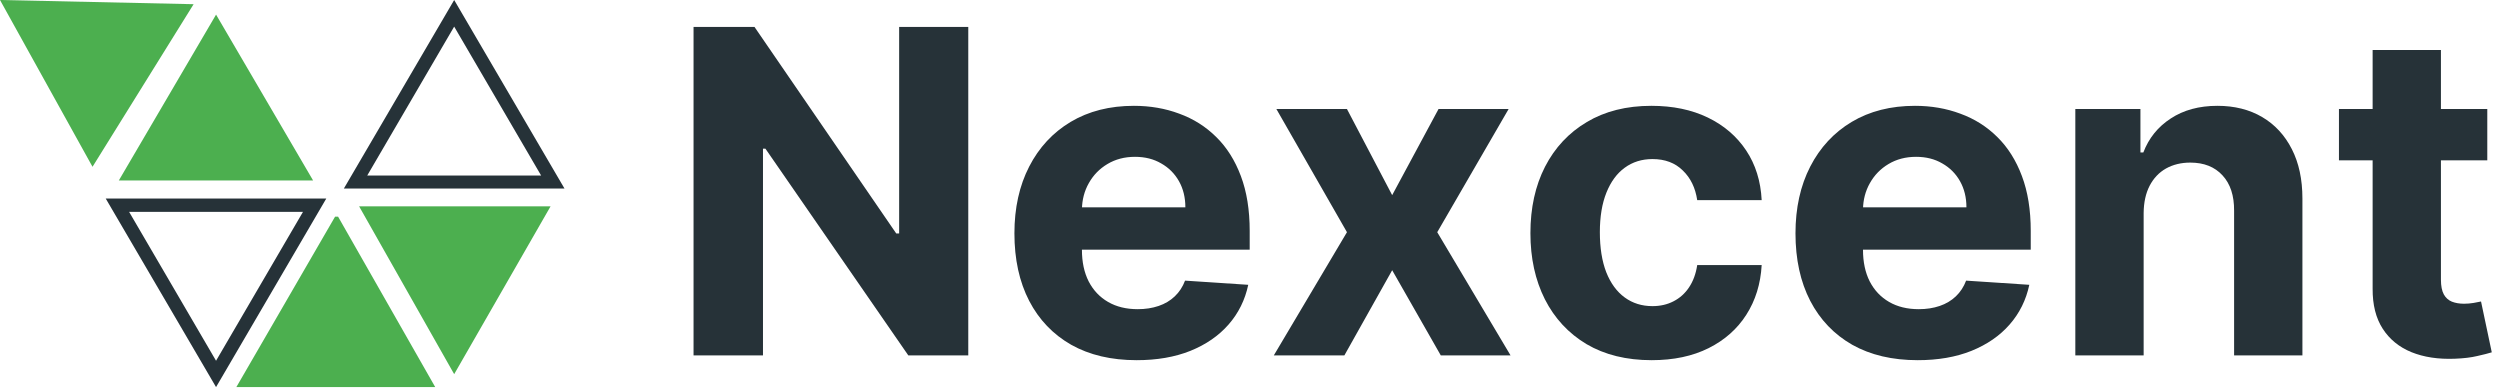
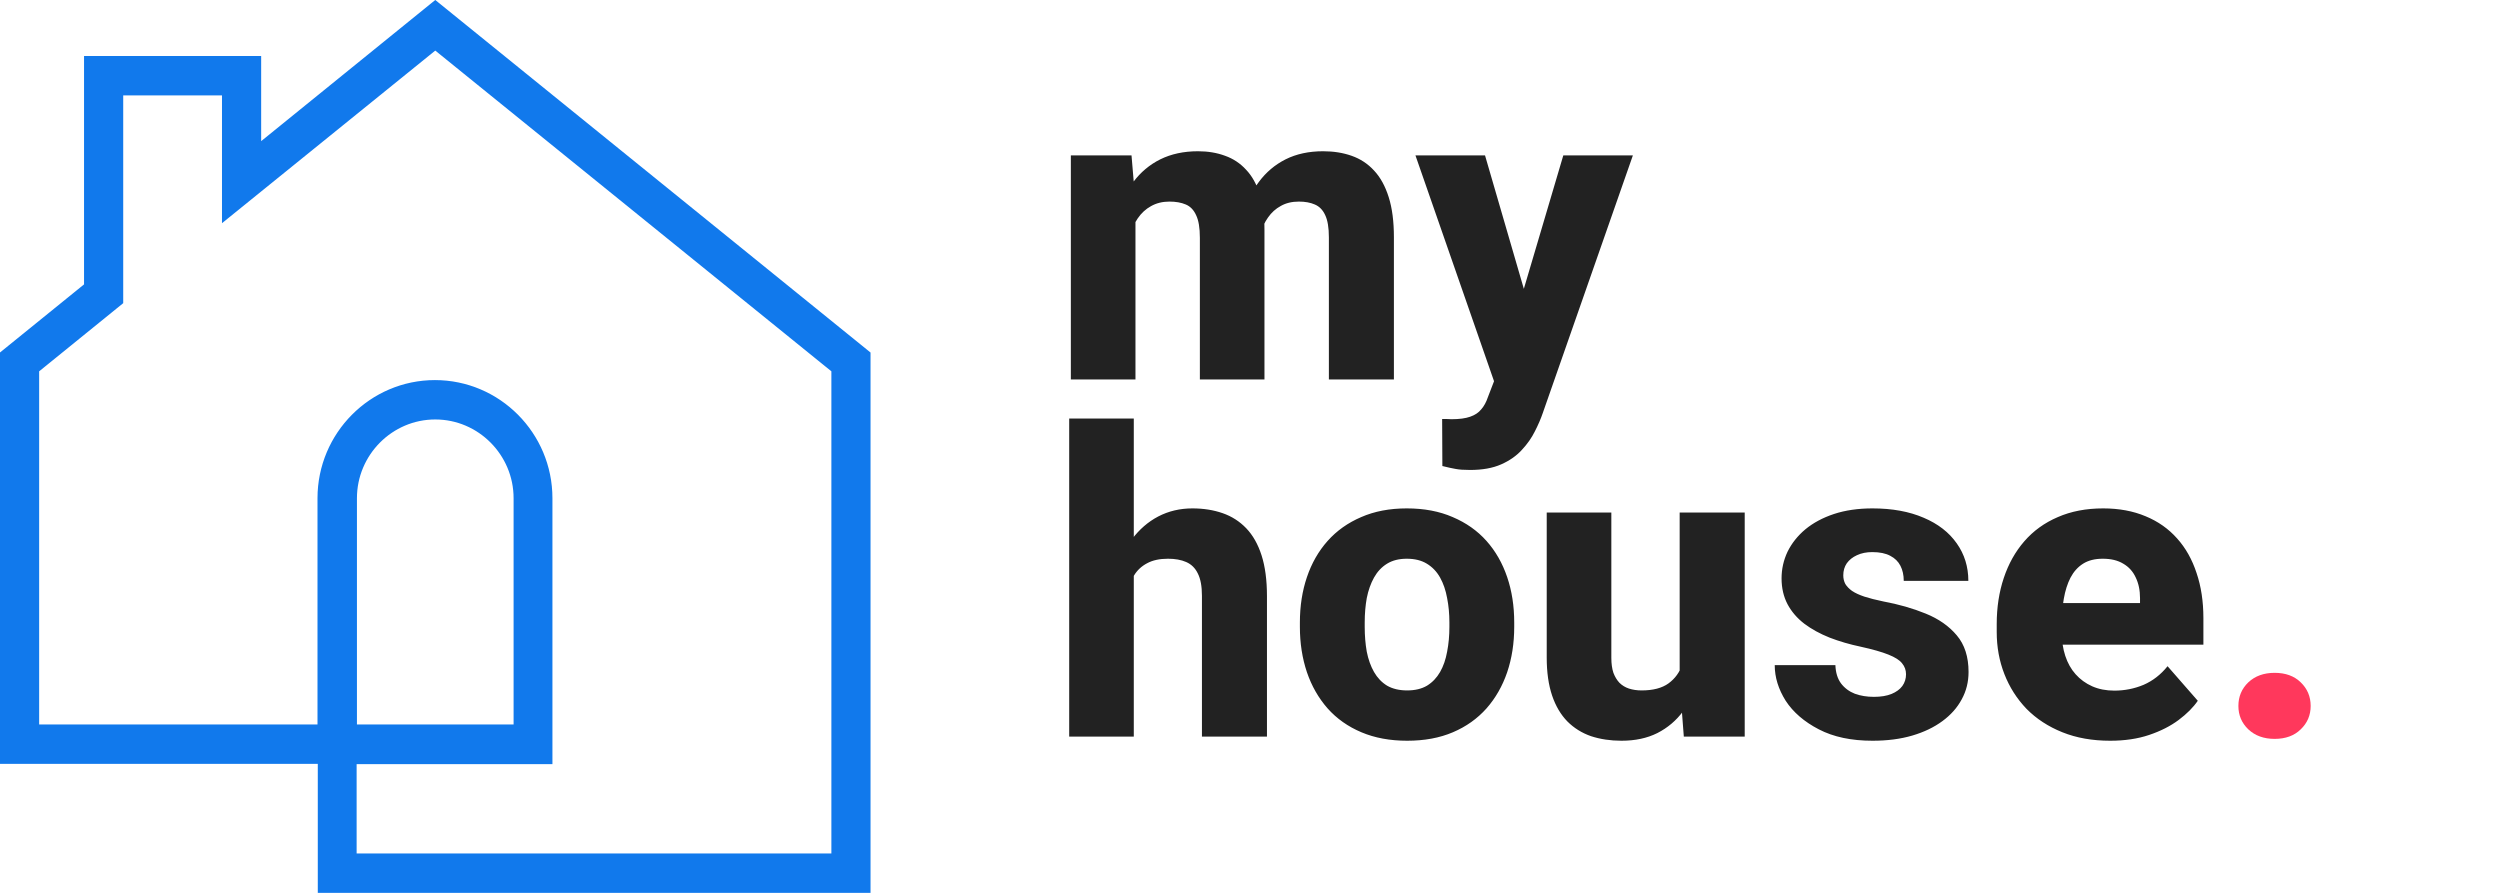
- <svg xmlns="http://www.w3.org/2000/svg" width="155" height="24" viewBox="0 0 155 24" fill="none">
-   <path d="M18.786 13.134L13.395 22.367L8.004 13.134H18.786ZM20.23 12.309H6.554L13.395 24L20.23 12.309Z" fill="#263238" />
-   <path d="M28.159 1.65L33.55 10.883H22.768L28.159 1.65ZM28.159 0L21.318 11.691H35L28.159 0Z" fill="#263238" />
-   <path d="M0 0L5.736 10.341L12.004 0.26L0 0Z" fill="#4CAF4F" />
-   <path d="M13.396 0.906L19.412 11.189H7.367L13.396 0.906Z" fill="#4CAF4F" />
-   <path d="M20.962 13.434L26.984 24H14.653L20.774 13.434H20.962Z" fill="#4CAF4F" />
-   <path d="M22.265 12.793L28.159 23.198L34.135 12.793H22.265Z" fill="#4CAF4F" />
-   <path d="M60.033 1.669V22.033H56.314L47.455 9.216H47.305V22.033H43V1.669H46.778L55.568 14.476H55.747V1.669H60.033Z" fill="#263238" />
-   <path d="M70.471 22.331C68.9 22.331 67.547 22.013 66.414 21.376C65.287 20.733 64.418 19.825 63.809 18.652C63.199 17.472 62.894 16.077 62.894 14.466C62.894 12.895 63.199 11.516 63.809 10.329C64.418 9.143 65.277 8.218 66.384 7.555C67.498 6.892 68.803 6.561 70.302 6.561C71.309 6.561 72.247 6.723 73.115 7.048C73.99 7.366 74.753 7.847 75.402 8.49C76.059 9.133 76.569 9.942 76.934 10.916C77.298 11.884 77.481 13.017 77.481 14.317V15.48H64.584V12.855H73.493C73.493 12.245 73.361 11.705 73.096 11.234C72.83 10.764 72.463 10.396 71.992 10.131C71.528 9.859 70.988 9.723 70.371 9.723C69.728 9.723 69.158 9.872 68.661 10.17C68.17 10.462 67.786 10.856 67.507 11.354C67.229 11.844 67.087 12.391 67.08 12.994V15.49C67.08 16.246 67.219 16.899 67.498 17.449C67.783 17.999 68.184 18.423 68.701 18.721C69.218 19.02 69.831 19.169 70.54 19.169C71.011 19.169 71.442 19.103 71.833 18.97C72.224 18.837 72.559 18.639 72.837 18.373C73.115 18.108 73.328 17.784 73.473 17.399L77.391 17.658C77.192 18.599 76.784 19.421 76.168 20.123C75.558 20.82 74.769 21.363 73.802 21.754C72.84 22.139 71.73 22.331 70.471 22.331Z" fill="#263238" />
-   <path d="M83.511 6.76L86.315 12.099L89.189 6.76H93.534L89.109 14.396L93.653 22.033H89.328L86.315 16.753L83.352 22.033H78.977L83.511 14.396L79.136 6.76H83.511Z" fill="#263238" />
-   <path d="M102.403 22.331C100.839 22.331 99.493 21.999 98.366 21.337C97.246 20.667 96.384 19.739 95.781 18.552C95.184 17.366 94.886 16 94.886 14.456C94.886 12.892 95.188 11.519 95.791 10.339C96.401 9.153 97.266 8.228 98.386 7.565C99.506 6.896 100.839 6.561 102.383 6.561C103.716 6.561 104.882 6.803 105.883 7.287C106.884 7.771 107.676 8.45 108.26 9.325C108.843 10.2 109.164 11.228 109.224 12.408H105.227C105.114 11.645 104.816 11.032 104.332 10.568C103.855 10.097 103.228 9.862 102.453 9.862C101.797 9.862 101.223 10.041 100.733 10.399C100.249 10.75 99.871 11.264 99.599 11.94C99.327 12.616 99.191 13.435 99.191 14.396C99.191 15.371 99.324 16.199 99.589 16.882C99.861 17.565 100.242 18.085 100.733 18.443C101.223 18.801 101.797 18.98 102.453 18.98C102.937 18.98 103.371 18.881 103.755 18.682C104.146 18.483 104.468 18.195 104.72 17.817C104.978 17.432 105.147 16.971 105.227 16.435H109.224C109.158 17.601 108.84 18.629 108.27 19.517C107.706 20.399 106.927 21.088 105.933 21.585C104.939 22.082 103.762 22.331 102.403 22.331Z" fill="#263238" />
-   <path d="M118.896 22.331C117.325 22.331 115.973 22.013 114.839 21.376C113.713 20.733 112.844 19.825 112.234 18.652C111.625 17.472 111.32 16.077 111.32 14.466C111.32 12.895 111.625 11.516 112.234 10.329C112.844 9.143 113.703 8.218 114.81 7.555C115.923 6.892 117.229 6.561 118.727 6.561C119.735 6.561 120.673 6.723 121.541 7.048C122.416 7.366 123.179 7.847 123.828 8.49C124.484 9.133 124.995 9.942 125.359 10.916C125.724 11.884 125.906 13.017 125.906 14.317V15.48H113.01V12.855H121.919C121.919 12.245 121.786 11.705 121.521 11.234C121.256 10.764 120.888 10.396 120.418 10.131C119.954 9.859 119.413 9.723 118.797 9.723C118.154 9.723 117.584 9.872 117.087 10.17C116.596 10.462 116.212 10.856 115.933 11.354C115.655 11.844 115.512 12.391 115.506 12.994V15.49C115.506 16.246 115.645 16.899 115.923 17.449C116.208 17.999 116.609 18.423 117.126 18.721C117.643 19.02 118.257 19.169 118.966 19.169C119.437 19.169 119.867 19.103 120.259 18.97C120.65 18.837 120.984 18.639 121.263 18.373C121.541 18.108 121.753 17.784 121.899 17.399L125.817 17.658C125.618 18.599 125.21 19.421 124.594 20.123C123.984 20.82 123.195 21.363 122.227 21.754C121.266 22.139 120.156 22.331 118.896 22.331Z" fill="#263238" />
-   <path d="M132.906 13.203V22.033H128.67V6.76H132.707V9.454H132.886C133.224 8.566 133.791 7.864 134.587 7.346C135.382 6.823 136.347 6.561 137.48 6.561C138.541 6.561 139.465 6.793 140.254 7.257C141.043 7.721 141.656 8.384 142.094 9.246C142.531 10.101 142.75 11.122 142.75 12.308V22.033H138.514V13.064C138.521 12.129 138.282 11.4 137.798 10.876C137.314 10.346 136.648 10.081 135.8 10.081C135.23 10.081 134.726 10.204 134.288 10.449C133.857 10.694 133.519 11.052 133.274 11.523C133.036 11.987 132.913 12.547 132.906 13.203Z" fill="#263238" />
-   <path d="M154.212 6.76V9.942H145.015V6.76H154.212ZM147.103 3.101H151.338V17.339C151.338 17.73 151.398 18.035 151.517 18.254C151.637 18.466 151.802 18.615 152.015 18.702C152.233 18.788 152.485 18.831 152.77 18.831C152.969 18.831 153.168 18.814 153.367 18.781C153.566 18.741 153.718 18.712 153.824 18.692L154.49 21.844C154.278 21.91 153.98 21.986 153.596 22.072C153.211 22.165 152.744 22.221 152.194 22.241C151.173 22.281 150.278 22.145 149.509 21.834C148.747 21.522 148.153 21.038 147.729 20.382C147.305 19.726 147.096 18.897 147.103 17.896V3.101Z" fill="#263238" />
+ <svg xmlns="http://www.w3.org/2000/svg" width="112" height="40" viewBox="0 0 112 40" fill="none">
+   <path d="M38.5 16.032V39.5H14.737V33.72H0.5V16.03L4.08 13.129L4.265 12.979V3.01H11.2V7.372L12.015 6.711L19.5 0.643L38.5 16.032ZM19.5 18.292C17.291 18.292 15.491 20.106 15.491 22.32V32.956H23.509V22.32C23.509 20.106 21.709 18.292 19.5 18.292ZM37.746 16.396L37.56 16.246L19.814 1.877L19.5 1.623L19.186 1.877L10.445 8.951V3.774H5.02V13.343L1.439 16.247L1.254 16.396V32.956H14.724V22.32C14.724 19.677 16.864 17.528 19.486 17.528C22.109 17.528 24.249 19.677 24.249 22.32V33.733H15.477V38.736H37.746V16.396Z" fill="#1179EC" stroke="#1179EC" />
+   <path d="M50.869 9.068V17H47.974V6.962H50.692L50.869 9.068ZM50.498 11.628L49.765 11.647C49.765 10.942 49.848 10.296 50.015 9.708C50.188 9.114 50.439 8.598 50.767 8.159C51.094 7.72 51.499 7.379 51.982 7.138C52.471 6.897 53.033 6.776 53.67 6.776C54.116 6.776 54.521 6.844 54.886 6.98C55.251 7.11 55.563 7.318 55.823 7.602C56.089 7.88 56.293 8.245 56.435 8.697C56.577 9.142 56.648 9.677 56.648 10.302V17H53.754V10.654C53.754 10.209 53.698 9.872 53.587 9.643C53.482 9.408 53.327 9.247 53.123 9.161C52.919 9.074 52.675 9.031 52.39 9.031C52.081 9.031 51.806 9.099 51.565 9.235C51.329 9.365 51.132 9.547 50.971 9.782C50.81 10.017 50.689 10.293 50.609 10.608C50.535 10.923 50.498 11.264 50.498 11.628ZM56.352 11.48L55.433 11.554C55.433 10.874 55.514 10.243 55.674 9.662C55.835 9.08 56.076 8.576 56.398 8.149C56.72 7.716 57.118 7.379 57.595 7.138C58.077 6.897 58.637 6.776 59.274 6.776C59.744 6.776 60.171 6.844 60.554 6.98C60.944 7.117 61.278 7.336 61.556 7.639C61.841 7.942 62.06 8.341 62.215 8.836C62.37 9.325 62.447 9.924 62.447 10.636V17H59.534V10.636C59.534 10.197 59.478 9.863 59.367 9.634C59.262 9.405 59.107 9.247 58.903 9.161C58.705 9.074 58.467 9.031 58.188 9.031C57.879 9.031 57.61 9.096 57.381 9.226C57.153 9.349 56.961 9.522 56.806 9.745C56.651 9.962 56.537 10.218 56.463 10.515C56.389 10.812 56.352 11.134 56.352 11.48ZM67.41 15.84L70.036 6.962H73.153L69.117 18.503C69.031 18.756 68.913 19.029 68.765 19.319C68.622 19.61 68.428 19.888 68.18 20.154C67.939 20.42 67.63 20.637 67.252 20.804C66.875 20.971 66.411 21.054 65.861 21.054C65.582 21.054 65.366 21.039 65.211 21.008C65.063 20.983 64.865 20.94 64.618 20.878L64.608 18.772C64.689 18.772 64.76 18.772 64.822 18.772C64.89 18.778 64.958 18.781 65.026 18.781C65.372 18.781 65.651 18.744 65.861 18.67C66.077 18.596 66.244 18.484 66.362 18.336C66.486 18.194 66.585 18.011 66.659 17.789L67.41 15.84ZM66.529 6.962L68.607 14.105L68.96 17.176L67.002 17.278L63.412 6.962H66.529Z" fill="#222222" />
+   <path d="M50.794 18.75V33H47.9V18.75H50.794ZM50.414 27.628L49.69 27.647C49.69 26.942 49.777 26.296 49.95 25.708C50.13 25.114 50.383 24.598 50.711 24.159C51.039 23.72 51.431 23.379 51.889 23.138C52.353 22.897 52.863 22.776 53.42 22.776C53.915 22.776 54.366 22.848 54.774 22.99C55.183 23.132 55.535 23.358 55.832 23.667C56.129 23.976 56.358 24.381 56.519 24.882C56.679 25.383 56.76 25.992 56.76 26.71V33H53.847V26.691C53.847 26.265 53.785 25.931 53.661 25.689C53.544 25.448 53.37 25.278 53.142 25.179C52.919 25.08 52.647 25.031 52.325 25.031C51.948 25.031 51.636 25.099 51.388 25.235C51.141 25.365 50.946 25.547 50.804 25.782C50.661 26.017 50.559 26.293 50.498 26.608C50.442 26.923 50.414 27.264 50.414 27.628ZM58.235 28.083V27.888C58.235 27.152 58.34 26.475 58.55 25.856C58.761 25.232 59.07 24.691 59.478 24.233C59.886 23.775 60.387 23.42 60.981 23.166C61.575 22.906 62.255 22.776 63.022 22.776C63.801 22.776 64.488 22.906 65.082 23.166C65.681 23.42 66.186 23.775 66.594 24.233C67.002 24.691 67.311 25.232 67.522 25.856C67.732 26.475 67.837 27.152 67.837 27.888V28.083C67.837 28.813 67.732 29.49 67.522 30.115C67.311 30.733 67.002 31.274 66.594 31.738C66.186 32.196 65.685 32.552 65.091 32.805C64.497 33.059 63.814 33.185 63.041 33.185C62.274 33.185 61.59 33.059 60.99 32.805C60.39 32.552 59.886 32.196 59.478 31.738C59.07 31.274 58.761 30.733 58.55 30.115C58.34 29.49 58.235 28.813 58.235 28.083ZM61.139 27.888V28.083C61.139 28.479 61.17 28.85 61.231 29.196C61.3 29.543 61.408 29.846 61.556 30.105C61.705 30.365 61.899 30.569 62.141 30.718C62.388 30.86 62.688 30.931 63.041 30.931C63.393 30.931 63.69 30.86 63.931 30.718C64.172 30.569 64.367 30.365 64.516 30.105C64.664 29.846 64.769 29.543 64.831 29.196C64.899 28.85 64.933 28.479 64.933 28.083V27.888C64.933 27.498 64.899 27.134 64.831 26.794C64.769 26.447 64.664 26.141 64.516 25.875C64.367 25.609 64.169 25.402 63.922 25.253C63.681 25.105 63.381 25.031 63.022 25.031C62.676 25.031 62.382 25.105 62.141 25.253C61.899 25.402 61.705 25.609 61.556 25.875C61.408 26.141 61.3 26.447 61.231 26.794C61.17 27.134 61.139 27.498 61.139 27.888ZM75.249 30.579V22.962H78.163V33H75.435L75.249 30.579ZM75.556 28.528L76.353 28.51C76.353 29.184 76.273 29.805 76.112 30.375C75.958 30.944 75.723 31.438 75.407 31.859C75.098 32.279 74.711 32.607 74.248 32.842C73.79 33.071 73.255 33.185 72.643 33.185C72.148 33.185 71.693 33.117 71.279 32.981C70.871 32.839 70.518 32.62 70.221 32.323C69.924 32.02 69.695 31.633 69.535 31.163C69.374 30.687 69.293 30.118 69.293 29.456V22.962H72.188V29.475C72.188 29.734 72.219 29.957 72.281 30.143C72.349 30.322 72.439 30.47 72.55 30.588C72.667 30.705 72.81 30.792 72.977 30.848C73.15 30.903 73.338 30.931 73.543 30.931C74.056 30.931 74.458 30.826 74.749 30.616C75.045 30.399 75.253 30.112 75.37 29.753C75.494 29.388 75.556 28.98 75.556 28.528ZM85.39 30.207C85.39 30.022 85.331 29.858 85.213 29.716C85.102 29.574 84.898 29.444 84.601 29.326C84.31 29.209 83.899 29.091 83.367 28.974C82.866 28.869 82.399 28.732 81.966 28.565C81.533 28.392 81.156 28.185 80.835 27.944C80.513 27.697 80.262 27.406 80.083 27.072C79.904 26.732 79.814 26.345 79.814 25.912C79.814 25.491 79.904 25.093 80.083 24.715C80.269 24.338 80.534 24.004 80.881 23.713C81.233 23.423 81.66 23.194 82.161 23.027C82.668 22.86 83.243 22.776 83.887 22.776C84.771 22.776 85.535 22.916 86.178 23.194C86.822 23.466 87.316 23.849 87.663 24.344C88.009 24.833 88.182 25.393 88.182 26.023H85.288C85.288 25.764 85.238 25.538 85.139 25.346C85.04 25.154 84.889 25.006 84.685 24.901C84.481 24.79 84.211 24.734 83.877 24.734C83.618 24.734 83.389 24.78 83.191 24.873C82.999 24.96 82.848 25.08 82.736 25.235C82.631 25.39 82.579 25.569 82.579 25.773C82.579 25.915 82.609 26.045 82.671 26.163C82.739 26.274 82.841 26.379 82.978 26.478C83.12 26.571 83.302 26.654 83.525 26.729C83.754 26.803 84.032 26.874 84.36 26.942C85.059 27.072 85.696 27.254 86.271 27.489C86.852 27.724 87.316 28.049 87.663 28.463C88.015 28.878 88.191 29.425 88.191 30.105C88.191 30.551 88.089 30.959 87.885 31.33C87.687 31.701 87.4 32.026 87.022 32.304C86.645 32.583 86.194 32.799 85.668 32.954C85.142 33.108 84.549 33.185 83.887 33.185C82.94 33.185 82.139 33.016 81.484 32.675C80.828 32.335 80.334 31.908 79.999 31.395C79.672 30.875 79.508 30.344 79.508 29.799H82.226C82.238 30.133 82.322 30.405 82.477 30.616C82.637 30.826 82.845 30.981 83.098 31.08C83.352 31.172 83.636 31.219 83.952 31.219C84.267 31.219 84.53 31.175 84.74 31.089C84.951 31.002 85.111 30.885 85.223 30.736C85.334 30.582 85.39 30.405 85.39 30.207ZM94.537 33.185C93.739 33.185 93.025 33.059 92.394 32.805C91.763 32.552 91.228 32.202 90.789 31.757C90.356 31.305 90.025 30.786 89.796 30.198C89.567 29.611 89.453 28.983 89.453 28.315V27.962C89.453 27.214 89.558 26.524 89.769 25.894C89.979 25.263 90.285 24.715 90.687 24.252C91.095 23.781 91.596 23.42 92.19 23.166C92.784 22.906 93.461 22.776 94.222 22.776C94.933 22.776 95.567 22.894 96.124 23.129C96.68 23.358 97.15 23.689 97.534 24.122C97.917 24.548 98.208 25.065 98.406 25.671C98.61 26.271 98.712 26.945 98.712 27.693V28.881H90.622V27.016H95.873V26.794C95.873 26.441 95.808 26.132 95.678 25.866C95.555 25.6 95.369 25.396 95.122 25.253C94.88 25.105 94.574 25.031 94.203 25.031C93.851 25.031 93.557 25.105 93.322 25.253C93.087 25.402 92.898 25.612 92.756 25.884C92.62 26.15 92.521 26.463 92.459 26.821C92.397 27.174 92.366 27.554 92.366 27.962V28.315C92.366 28.705 92.419 29.06 92.524 29.382C92.629 29.703 92.784 29.979 92.988 30.207C93.192 30.436 93.439 30.616 93.73 30.746C94.021 30.875 94.352 30.94 94.723 30.94C95.18 30.94 95.616 30.854 96.031 30.681C96.445 30.501 96.804 30.223 97.107 29.846L98.461 31.395C98.257 31.692 97.97 31.98 97.599 32.258C97.234 32.53 96.795 32.753 96.281 32.926C95.768 33.099 95.186 33.185 94.537 33.185Z" fill="#222222" />
+   <path d="M100.28 31.627C100.28 31.206 100.428 30.854 100.725 30.569C101.028 30.285 101.421 30.143 101.903 30.143C102.392 30.143 102.782 30.285 103.072 30.569C103.369 30.854 103.518 31.206 103.518 31.627C103.518 32.041 103.369 32.391 103.072 32.675C102.782 32.96 102.392 33.102 101.903 33.102C101.421 33.102 101.028 32.96 100.725 32.675C100.428 32.391 100.28 32.041 100.28 31.627Z" fill="#FF385C" />
</svg>
